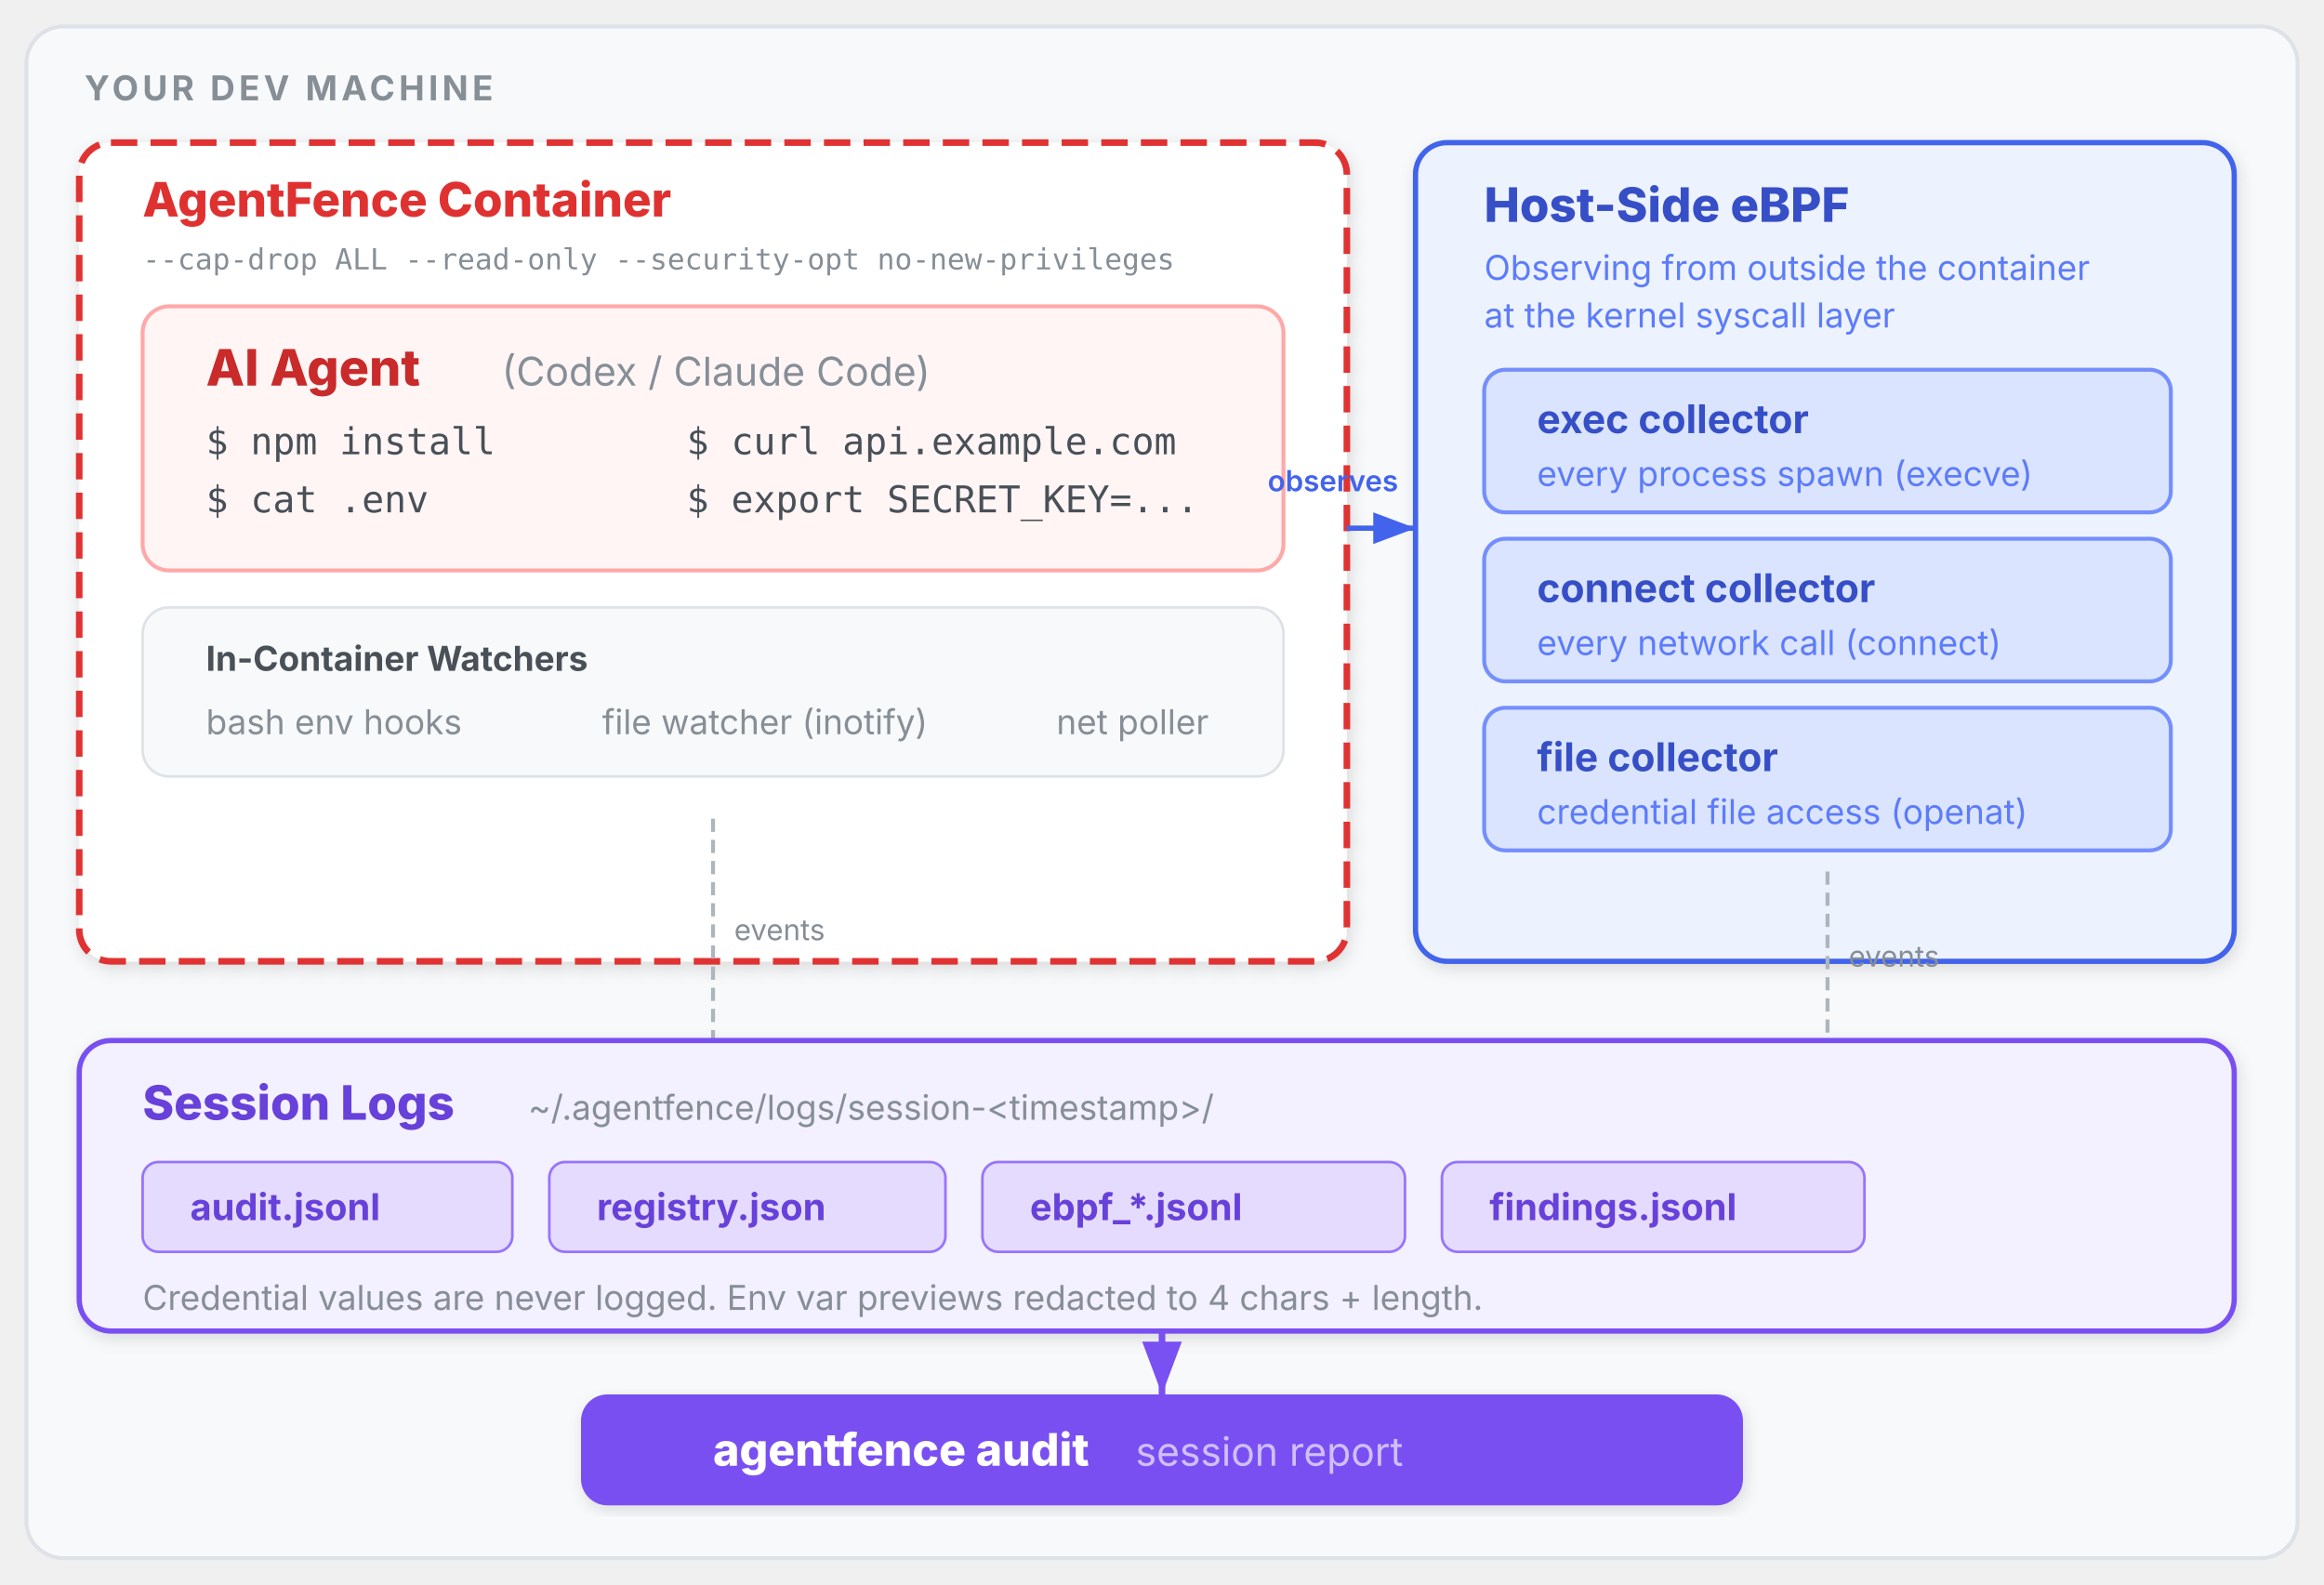
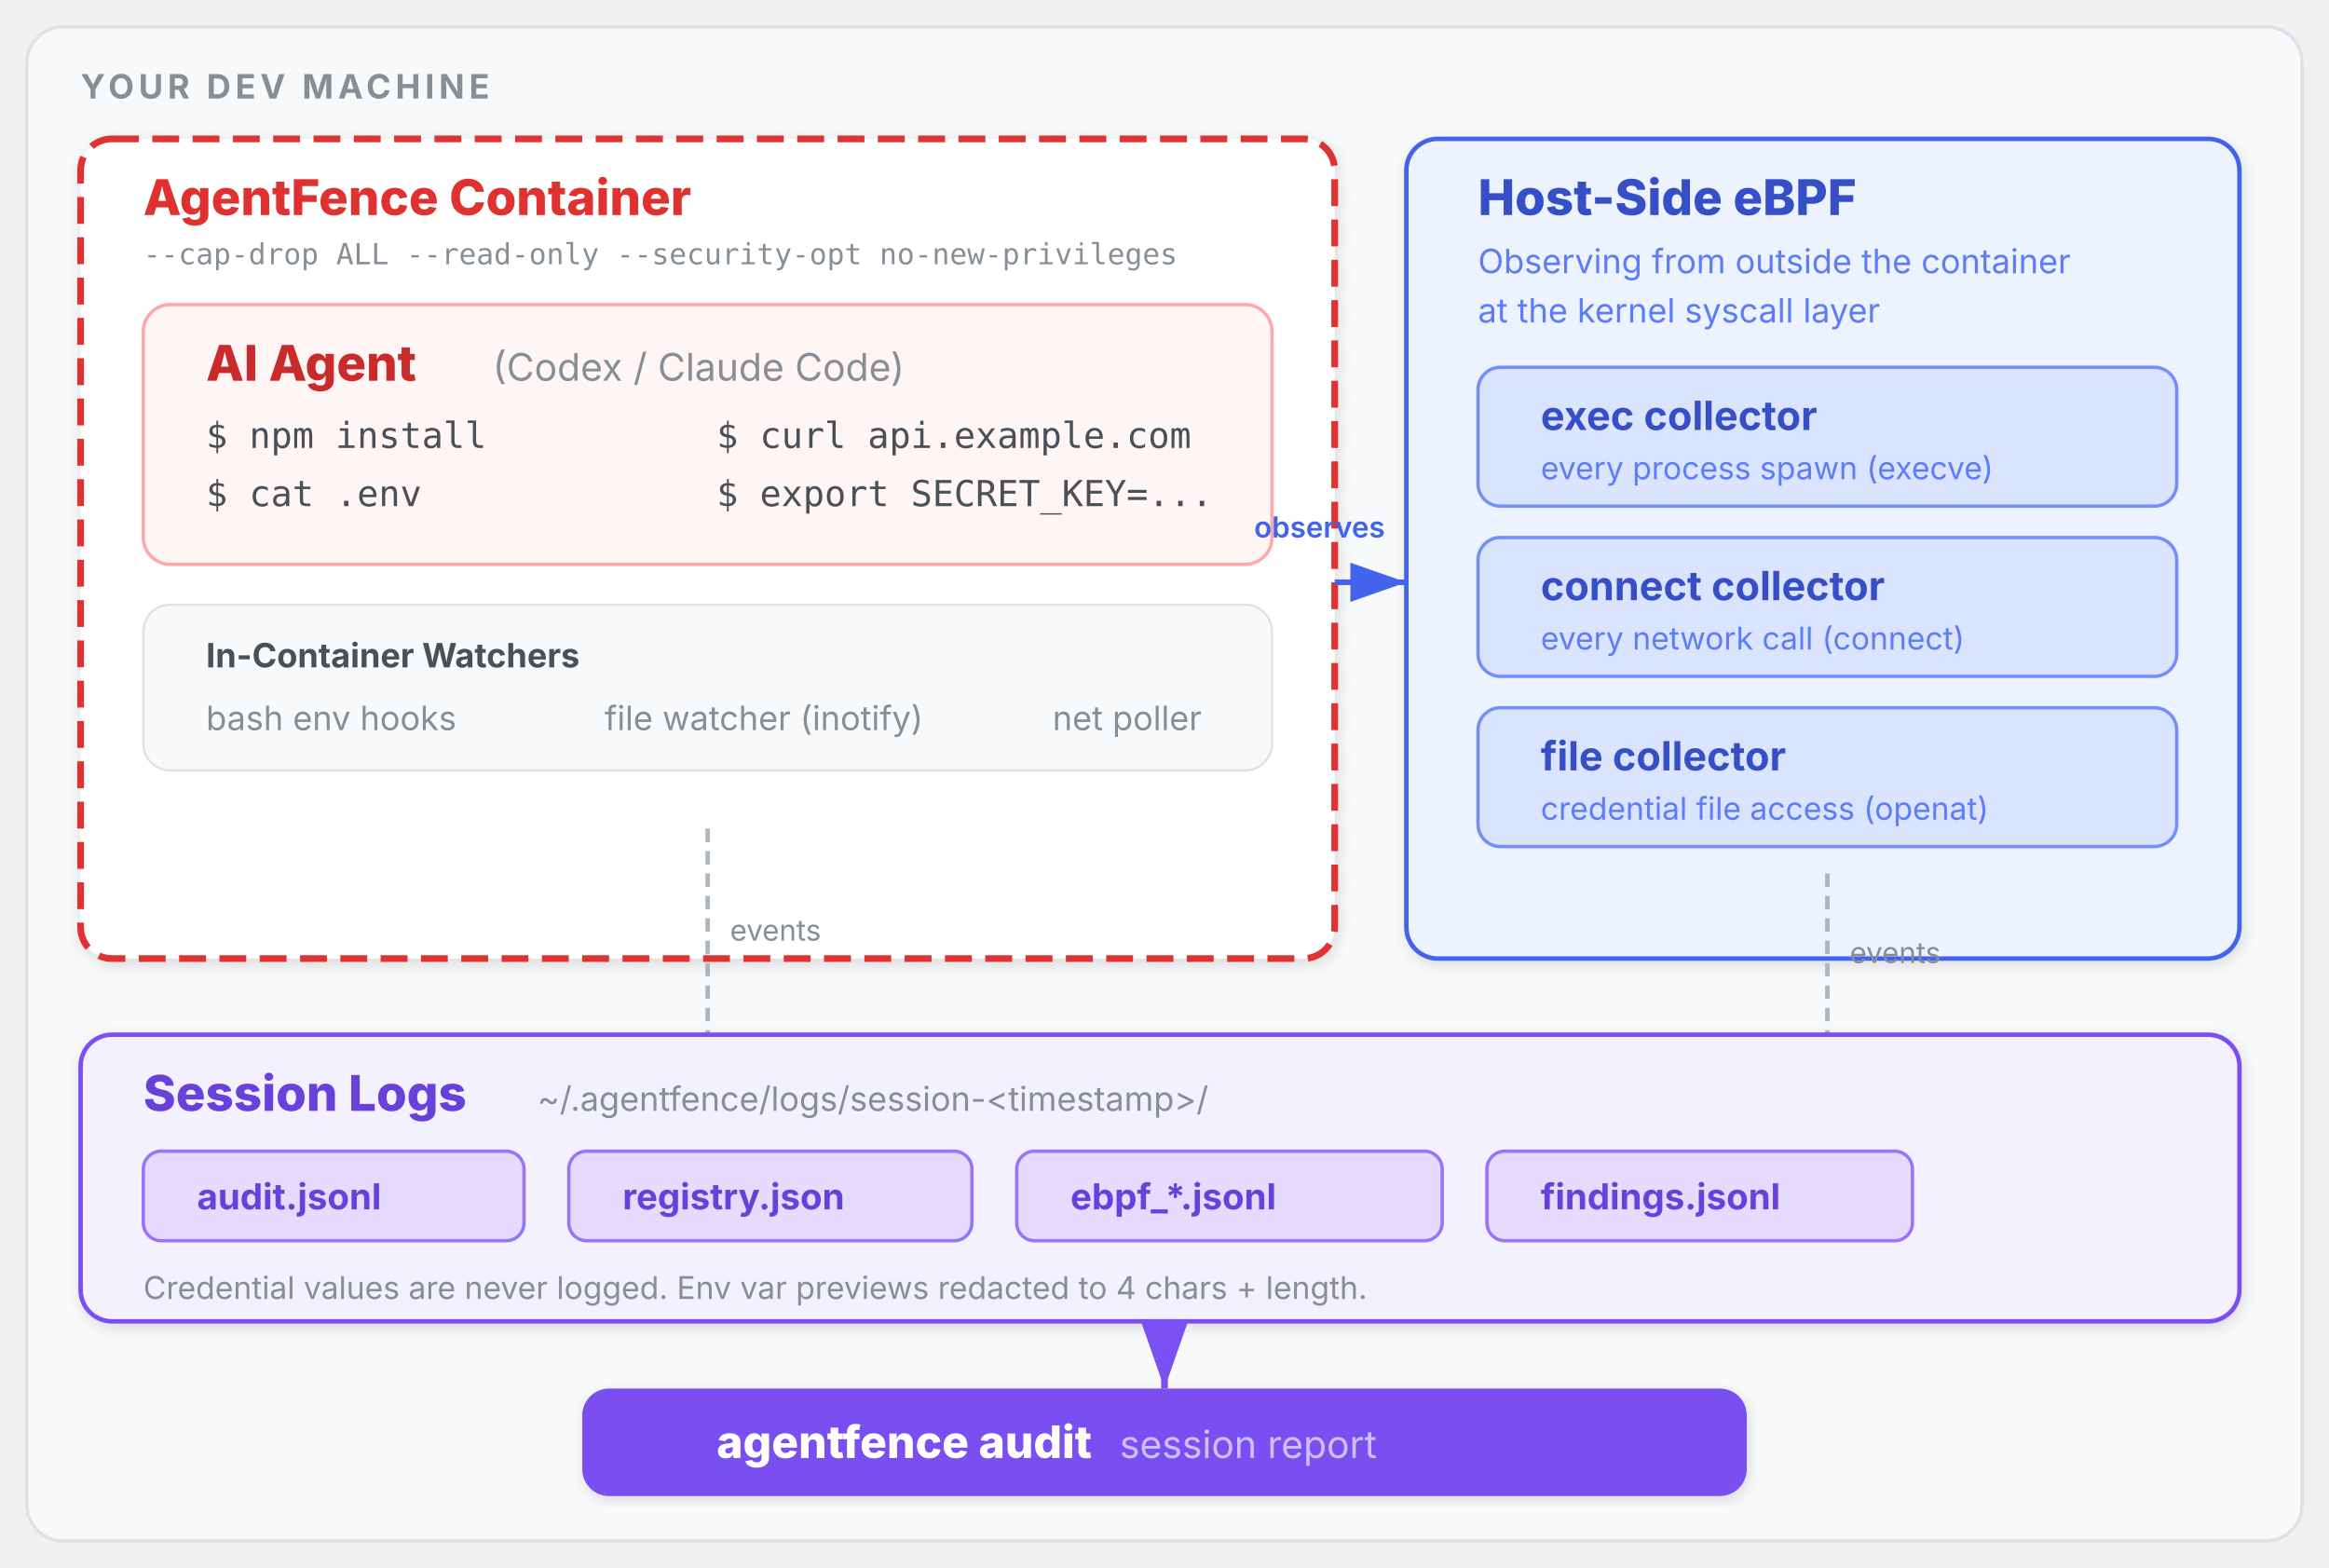
- <svg xmlns="http://www.w3.org/2000/svg" viewBox="0 0 880 600" font-family="system-ui, -apple-system, sans-serif" font-size="14">
+ <svg xmlns="http://www.w3.org/2000/svg" viewBox="0 0 1040 700" font-family="system-ui, -apple-system, sans-serif">
  <defs>
    <filter id="shadow">
      <feDropShadow dx="1" dy="2" stdDeviation="3" flood-opacity="0.12" />
    </filter>
-   </defs>
-   <rect x="10" y="10" width="860" height="580" rx="14" fill="#f8f9fa" stroke="#dee2e6" stroke-width="1.5" />
-   <text x="32" y="38" font-size="13" font-weight="700" fill="#868e96" letter-spacing="1.5">YOUR DEV MACHINE</text>
-   <rect x="30" y="54" width="480" height="310" rx="12" fill="#fff" stroke="#e03131" stroke-width="2.5" stroke-dasharray="10 5" filter="url(#shadow)" />
-   <text x="54" y="82" font-size="18" font-weight="800" fill="#e03131">AgentFence Container</text>
-   <text x="54" y="102" font-size="11" fill="#868e96" font-family="monospace">--cap-drop ALL  --read-only  --security-opt no-new-privileges</text>
-   <rect x="54" y="116" width="432" height="100" rx="10" fill="#fff5f5" stroke="#ffa8a8" stroke-width="1.5" />
-   <text x="78" y="146" font-size="19" font-weight="800" fill="#c92a2a">AI Agent</text>
-   <text x="190" y="146" font-size="15" fill="#868e96">(Codex / Claude Code)</text>
-   <text x="78" y="172" font-size="14" fill="#495057" font-family="monospace">$ npm install</text>
-   <text x="260" y="172" font-size="14" fill="#495057" font-family="monospace">$ curl api.example.com</text>
-   <text x="78" y="194" font-size="14" fill="#495057" font-family="monospace">$ cat .env</text>
-   <text x="260" y="194" font-size="14" fill="#495057" font-family="monospace">$ export SECRET_KEY=...</text>
-   <rect x="54" y="230" width="432" height="64" rx="10" fill="#f8f9fa" stroke="#dee2e6" stroke-width="1" />
-   <text x="78" y="254" font-size="13" font-weight="700" fill="#495057">In-Container Watchers</text>
-   <text x="78" y="278" font-size="13" fill="#868e96">bash env hooks</text>
-   <text x="228" y="278" font-size="13" fill="#868e96">file watcher (inotify)</text>
-   <text x="400" y="278" font-size="13" fill="#868e96">net poller</text>
-   <line x1="270" y1="310" x2="270" y2="394" stroke="#adb5bd" stroke-width="1.5" stroke-dasharray="5 3" />
-   <text x="278" y="356" font-size="11" fill="#868e96">events</text>
-   <rect x="536" y="54" width="310" height="310" rx="12" fill="#edf2ff" stroke="#4263eb" stroke-width="2" filter="url(#shadow)" />
-   <text x="562" y="84" font-size="18" font-weight="800" fill="#364fc7">Host-Side eBPF</text>
-   <text x="562" y="106" font-size="13" fill="#5c7cfa">Observing from outside the container</text>
-   <text x="562" y="124" font-size="13" fill="#5c7cfa">at the kernel syscall layer</text>
-   <rect x="562" y="140" width="260" height="54" rx="8" fill="#dbe4ff" stroke="#748ffc" stroke-width="1.5" />
-   <text x="582" y="164" font-size="15" font-weight="700" fill="#364fc7">exec collector</text>
-   <text x="582" y="184" font-size="13" fill="#5c7cfa">every process spawn (execve)</text>
-   <rect x="562" y="204" width="260" height="54" rx="8" fill="#dbe4ff" stroke="#748ffc" stroke-width="1.5" />
-   <text x="582" y="228" font-size="15" font-weight="700" fill="#364fc7">connect collector</text>
-   <text x="582" y="248" font-size="13" fill="#5c7cfa">every network call (connect)</text>
-   <rect x="562" y="268" width="260" height="54" rx="8" fill="#dbe4ff" stroke="#748ffc" stroke-width="1.5" />
-   <text x="582" y="292" font-size="15" font-weight="700" fill="#364fc7">file collector</text>
-   <text x="582" y="312" font-size="13" fill="#5c7cfa">credential file access (openat)</text>
-   <path d="M 510 200 L 536 200" stroke="#4263eb" stroke-width="2" marker-end="url(#bluearrow)" />
-   <defs>
-     <marker id="bluearrow" markerWidth="8" markerHeight="6" refX="8" refY="3" orient="auto">
-       <polygon points="0 0, 8 3, 0 6" fill="#4263eb" />
+     <marker id="bluearrow" markerWidth="10" markerHeight="7" refX="10" refY="3.5" orient="auto">
+       <polygon points="0 0, 10 3.5, 0 7" fill="#4263eb" />
+     </marker>
+     <marker id="purplearrow" markerWidth="10" markerHeight="7" refX="10" refY="3.5" orient="auto">
+       <polygon points="0 0, 10 3.5, 0 7" fill="#7950f2" />
    </marker>
  </defs>
-   <text x="480" y="186" font-size="11" font-weight="600" fill="#4263eb">observes</text>
-   <line x1="692" y1="330" x2="692" y2="394" stroke="#adb5bd" stroke-width="1.5" stroke-dasharray="5 3" />
-   <text x="700" y="366" font-size="11" fill="#868e96">events</text>
-   <rect x="30" y="394" width="816" height="110" rx="12" fill="#f3f0ff" stroke="#7950f2" stroke-width="2" filter="url(#shadow)" />
-   <text x="54" y="424" font-size="18" font-weight="800" fill="#6741d9">Session Logs</text>
-   <text x="200" y="424" font-size="13" fill="#868e96">~/.agentfence/logs/session-&lt;timestamp&gt;/</text>
-   <rect x="54" y="440" width="140" height="34" rx="6" fill="#e5dbff" stroke="#9775fa" />
-   <text x="72" y="462" font-size="14" font-weight="700" fill="#6741d9">audit.jsonl</text>
-   <rect x="208" y="440" width="150" height="34" rx="6" fill="#e5dbff" stroke="#9775fa" />
-   <text x="226" y="462" font-size="14" font-weight="700" fill="#6741d9">registry.json</text>
-   <rect x="372" y="440" width="160" height="34" rx="6" fill="#e5dbff" stroke="#9775fa" />
-   <text x="390" y="462" font-size="14" font-weight="700" fill="#6741d9">ebpf_*.jsonl</text>
-   <rect x="546" y="440" width="160" height="34" rx="6" fill="#e5dbff" stroke="#9775fa" />
-   <text x="564" y="462" font-size="14" font-weight="700" fill="#6741d9">findings.jsonl</text>
-   <text x="54" y="496" font-size="13" fill="#868e96">Credential values are never logged. Env var previews redacted to 4 chars + length.</text>
-   <rect x="220" y="528" width="440" height="42" rx="10" fill="#7950f2" filter="url(#shadow)" />
-   <text x="270" y="555" font-size="17" font-weight="800" fill="#fff">agentfence audit</text>
-   <text x="430" y="555" font-size="15" fill="#d0bfff">session report</text>
-   <path d="M 440 504 L 440 528" stroke="#7950f2" stroke-width="2.5" marker-end="url(#purplearrow)" />
-   <defs>
-     <marker id="purplearrow" markerWidth="8" markerHeight="6" refX="8" refY="3" orient="auto">
-       <polygon points="0 0, 8 3, 0 6" fill="#7950f2" />
-     </marker>
-   </defs>
+   <rect x="12" y="12" width="1016" height="676" rx="16" fill="#f8f9fa" stroke="#dee2e6" stroke-width="1.5" />
+   <text x="36" y="44" font-size="15" font-weight="700" fill="#868e96" letter-spacing="2">YOUR DEV MACHINE</text>
+   <rect x="36" y="62" width="560" height="366" rx="14" fill="#fff" stroke="#e03131" stroke-width="3" stroke-dasharray="12 6" filter="url(#shadow)" />
+   <text x="64" y="96" font-size="22" font-weight="800" fill="#e03131">AgentFence Container</text>
+   <text x="64" y="118" font-size="13" fill="#868e96" font-family="monospace">--cap-drop ALL    --read-only    --security-opt no-new-privileges</text>
+   <rect x="64" y="136" width="504" height="116" rx="12" fill="#fff5f5" stroke="#ffa8a8" stroke-width="1.5" />
+   <text x="92" y="170" font-size="22" font-weight="800" fill="#c92a2a">AI Agent</text>
+   <text x="220" y="170" font-size="17" fill="#868e96">(Codex / Claude Code)</text>
+   <text x="92" y="200" font-size="16" fill="#495057" font-family="monospace">$ npm install</text>
+   <text x="320" y="200" font-size="16" fill="#495057" font-family="monospace">$ curl api.example.com</text>
+   <text x="92" y="226" font-size="16" fill="#495057" font-family="monospace">$ cat .env</text>
+   <text x="320" y="226" font-size="16" fill="#495057" font-family="monospace">$ export SECRET_KEY=...</text>
+   <rect x="64" y="270" width="504" height="74" rx="12" fill="#f8f9fa" stroke="#dee2e6" stroke-width="1" />
+   <text x="92" y="298" font-size="15" font-weight="700" fill="#495057">In-Container Watchers</text>
+   <text x="92" y="326" font-size="15" fill="#868e96">bash env hooks</text>
+   <text x="270" y="326" font-size="15" fill="#868e96">file watcher (inotify)</text>
+   <text x="470" y="326" font-size="15" fill="#868e96">net poller</text>
+   <line x1="316" y1="370" x2="316" y2="462" stroke="#adb5bd" stroke-width="2" stroke-dasharray="6 4" />
+   <text x="326" y="420" font-size="13" fill="#868e96">events</text>
+   <rect x="628" y="62" width="372" height="366" rx="14" fill="#edf2ff" stroke="#4263eb" stroke-width="2" filter="url(#shadow)" />
+   <text x="660" y="96" font-size="22" font-weight="800" fill="#364fc7">Host-Side eBPF</text>
+   <text x="660" y="122" font-size="15" fill="#5c7cfa">Observing from outside the container</text>
+   <text x="660" y="144" font-size="15" fill="#5c7cfa">at the kernel syscall layer</text>
+   <rect x="660" y="164" width="312" height="62" rx="10" fill="#dbe4ff" stroke="#748ffc" stroke-width="1.5" />
+   <text x="688" y="192" font-size="18" font-weight="700" fill="#364fc7">exec collector</text>
+   <text x="688" y="214" font-size="14" fill="#5c7cfa">every process spawn (execve)</text>
+   <rect x="660" y="240" width="312" height="62" rx="10" fill="#dbe4ff" stroke="#748ffc" stroke-width="1.5" />
+   <text x="688" y="268" font-size="18" font-weight="700" fill="#364fc7">connect collector</text>
+   <text x="688" y="290" font-size="14" fill="#5c7cfa">every network call (connect)</text>
+   <rect x="660" y="316" width="312" height="62" rx="10" fill="#dbe4ff" stroke="#748ffc" stroke-width="1.5" />
+   <text x="688" y="344" font-size="18" font-weight="700" fill="#364fc7">file collector</text>
+   <text x="688" y="366" font-size="14" fill="#5c7cfa">credential file access (openat)</text>
+   <path d="M 596 260 L 628 260" stroke="#4263eb" stroke-width="2.5" marker-end="url(#bluearrow)" />
+   <text x="560" y="240" font-size="13" font-weight="600" fill="#4263eb">observes</text>
+   <line x1="816" y1="390" x2="816" y2="462" stroke="#adb5bd" stroke-width="2" stroke-dasharray="6 4" />
+   <text x="826" y="430" font-size="13" fill="#868e96">events</text>
+   <rect x="36" y="462" width="964" height="128" rx="14" fill="#f3f0ff" stroke="#7950f2" stroke-width="2" filter="url(#shadow)" />
+   <text x="64" y="496" font-size="22" font-weight="800" fill="#6741d9">Session Logs</text>
+   <text x="240" y="496" font-size="15" fill="#868e96">~/.agentfence/logs/session-&lt;timestamp&gt;/</text>
+   <rect x="64" y="514" width="170" height="40" rx="8" fill="#e5dbff" stroke="#9775fa" stroke-width="1.5" />
+   <text x="88" y="540" font-size="16" font-weight="700" fill="#6741d9">audit.jsonl</text>
+   <rect x="254" y="514" width="180" height="40" rx="8" fill="#e5dbff" stroke="#9775fa" stroke-width="1.5" />
+   <text x="278" y="540" font-size="16" font-weight="700" fill="#6741d9">registry.json</text>
+   <rect x="454" y="514" width="190" height="40" rx="8" fill="#e5dbff" stroke="#9775fa" stroke-width="1.5" />
+   <text x="478" y="540" font-size="16" font-weight="700" fill="#6741d9">ebpf_*.jsonl</text>
+   <rect x="664" y="514" width="190" height="40" rx="8" fill="#e5dbff" stroke="#9775fa" stroke-width="1.5" />
+   <text x="688" y="540" font-size="16" font-weight="700" fill="#6741d9">findings.jsonl</text>
+   <text x="64" y="580" font-size="14" fill="#868e96">Credential values are never logged. Env var previews redacted to 4 chars + length.</text>
+   <rect x="260" y="620" width="520" height="48" rx="12" fill="#7950f2" filter="url(#shadow)" />
+   <text x="320" y="651" font-size="20" font-weight="800" fill="#fff">agentfence audit</text>
+   <text x="500" y="651" font-size="17" fill="#d0bfff">session report</text>
+   <path d="M 520 590 L 520 620" stroke="#7950f2" stroke-width="3" marker-end="url(#purplearrow)" />
</svg>
